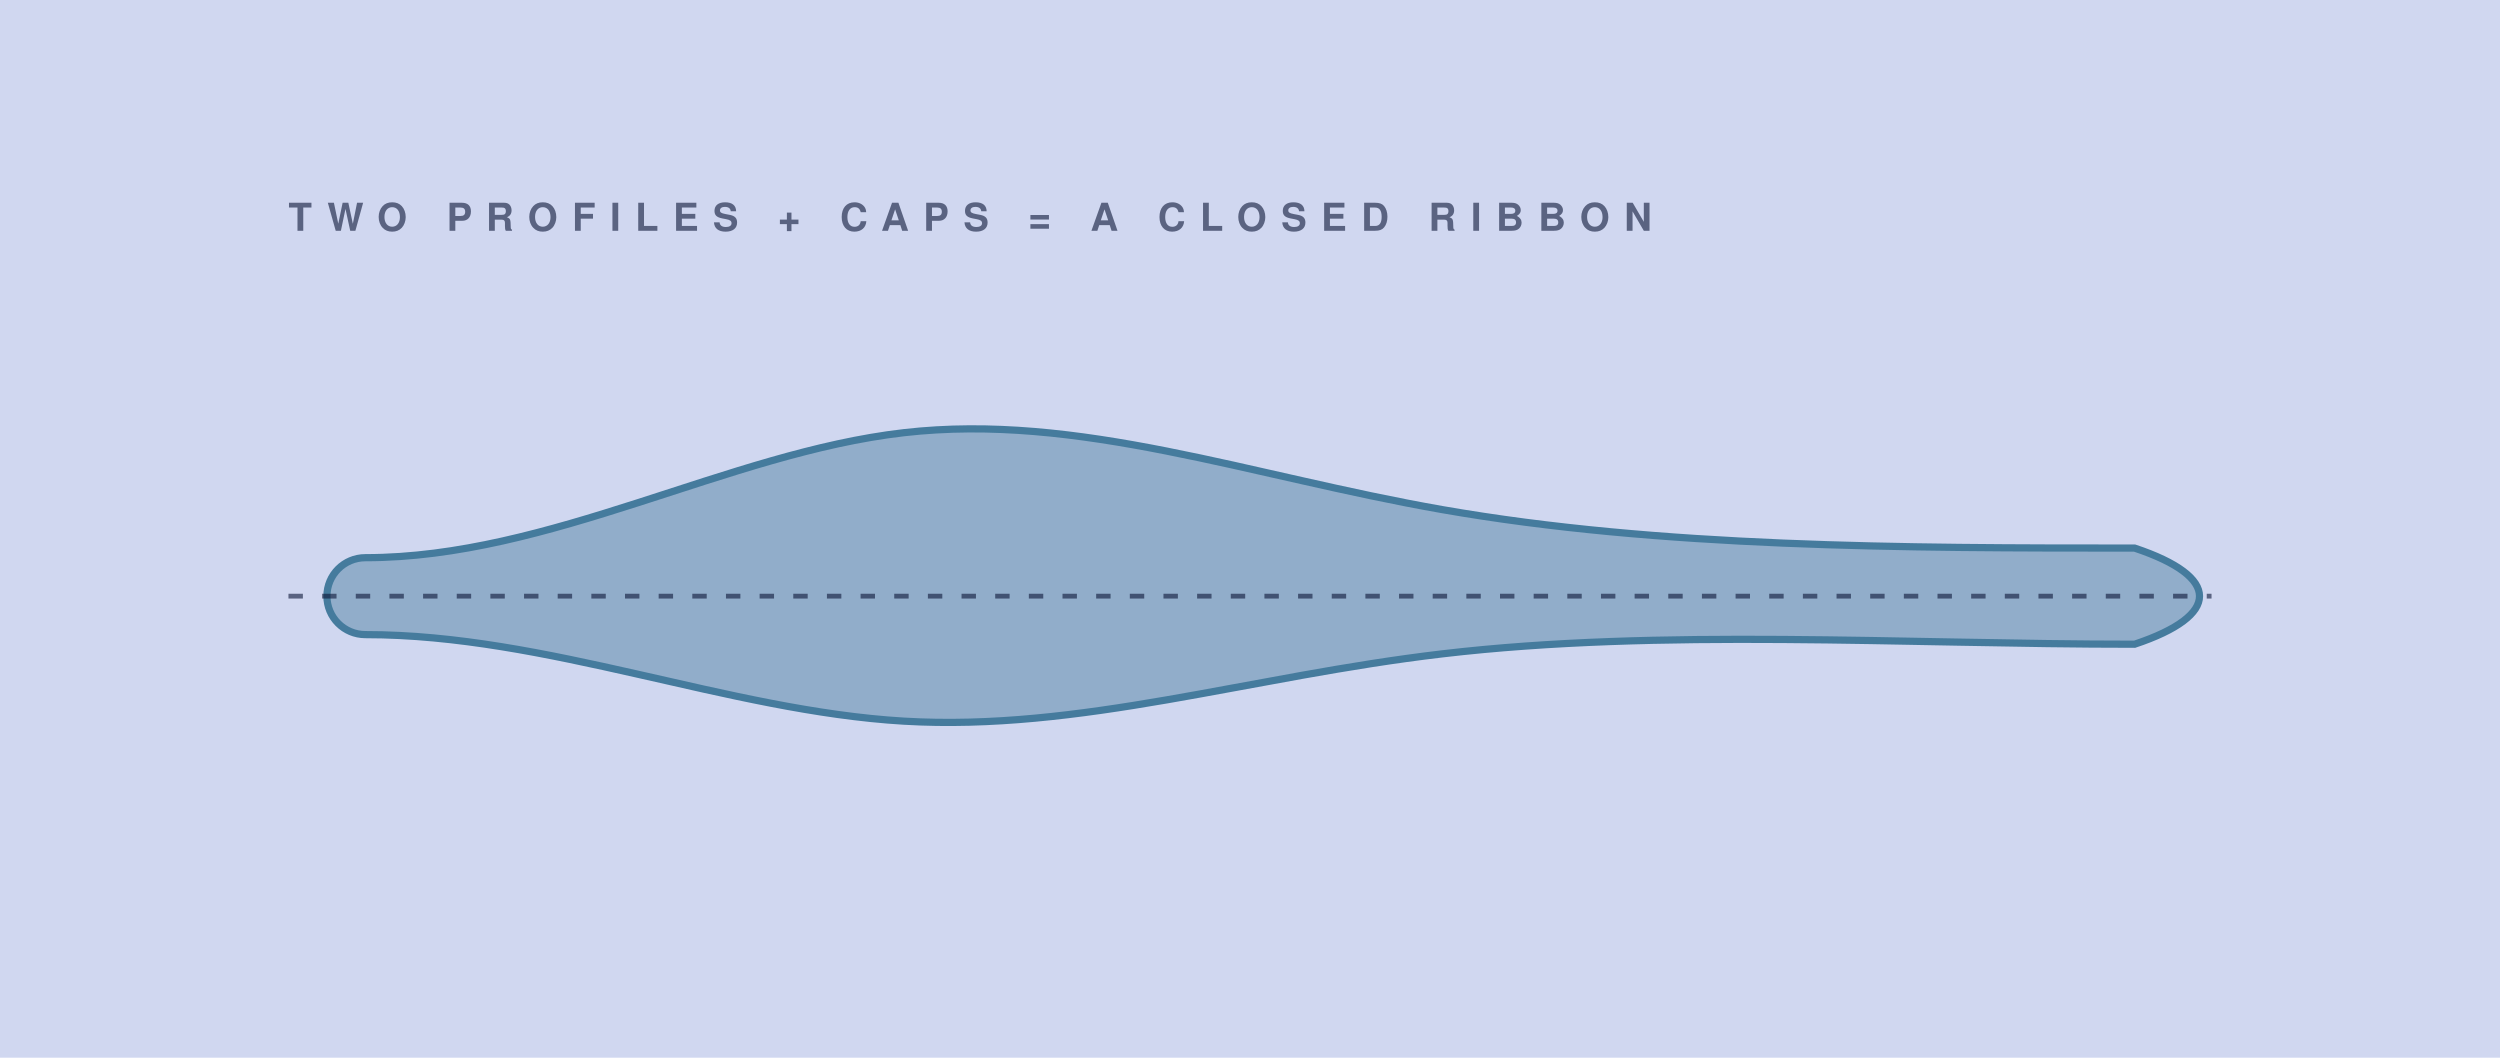
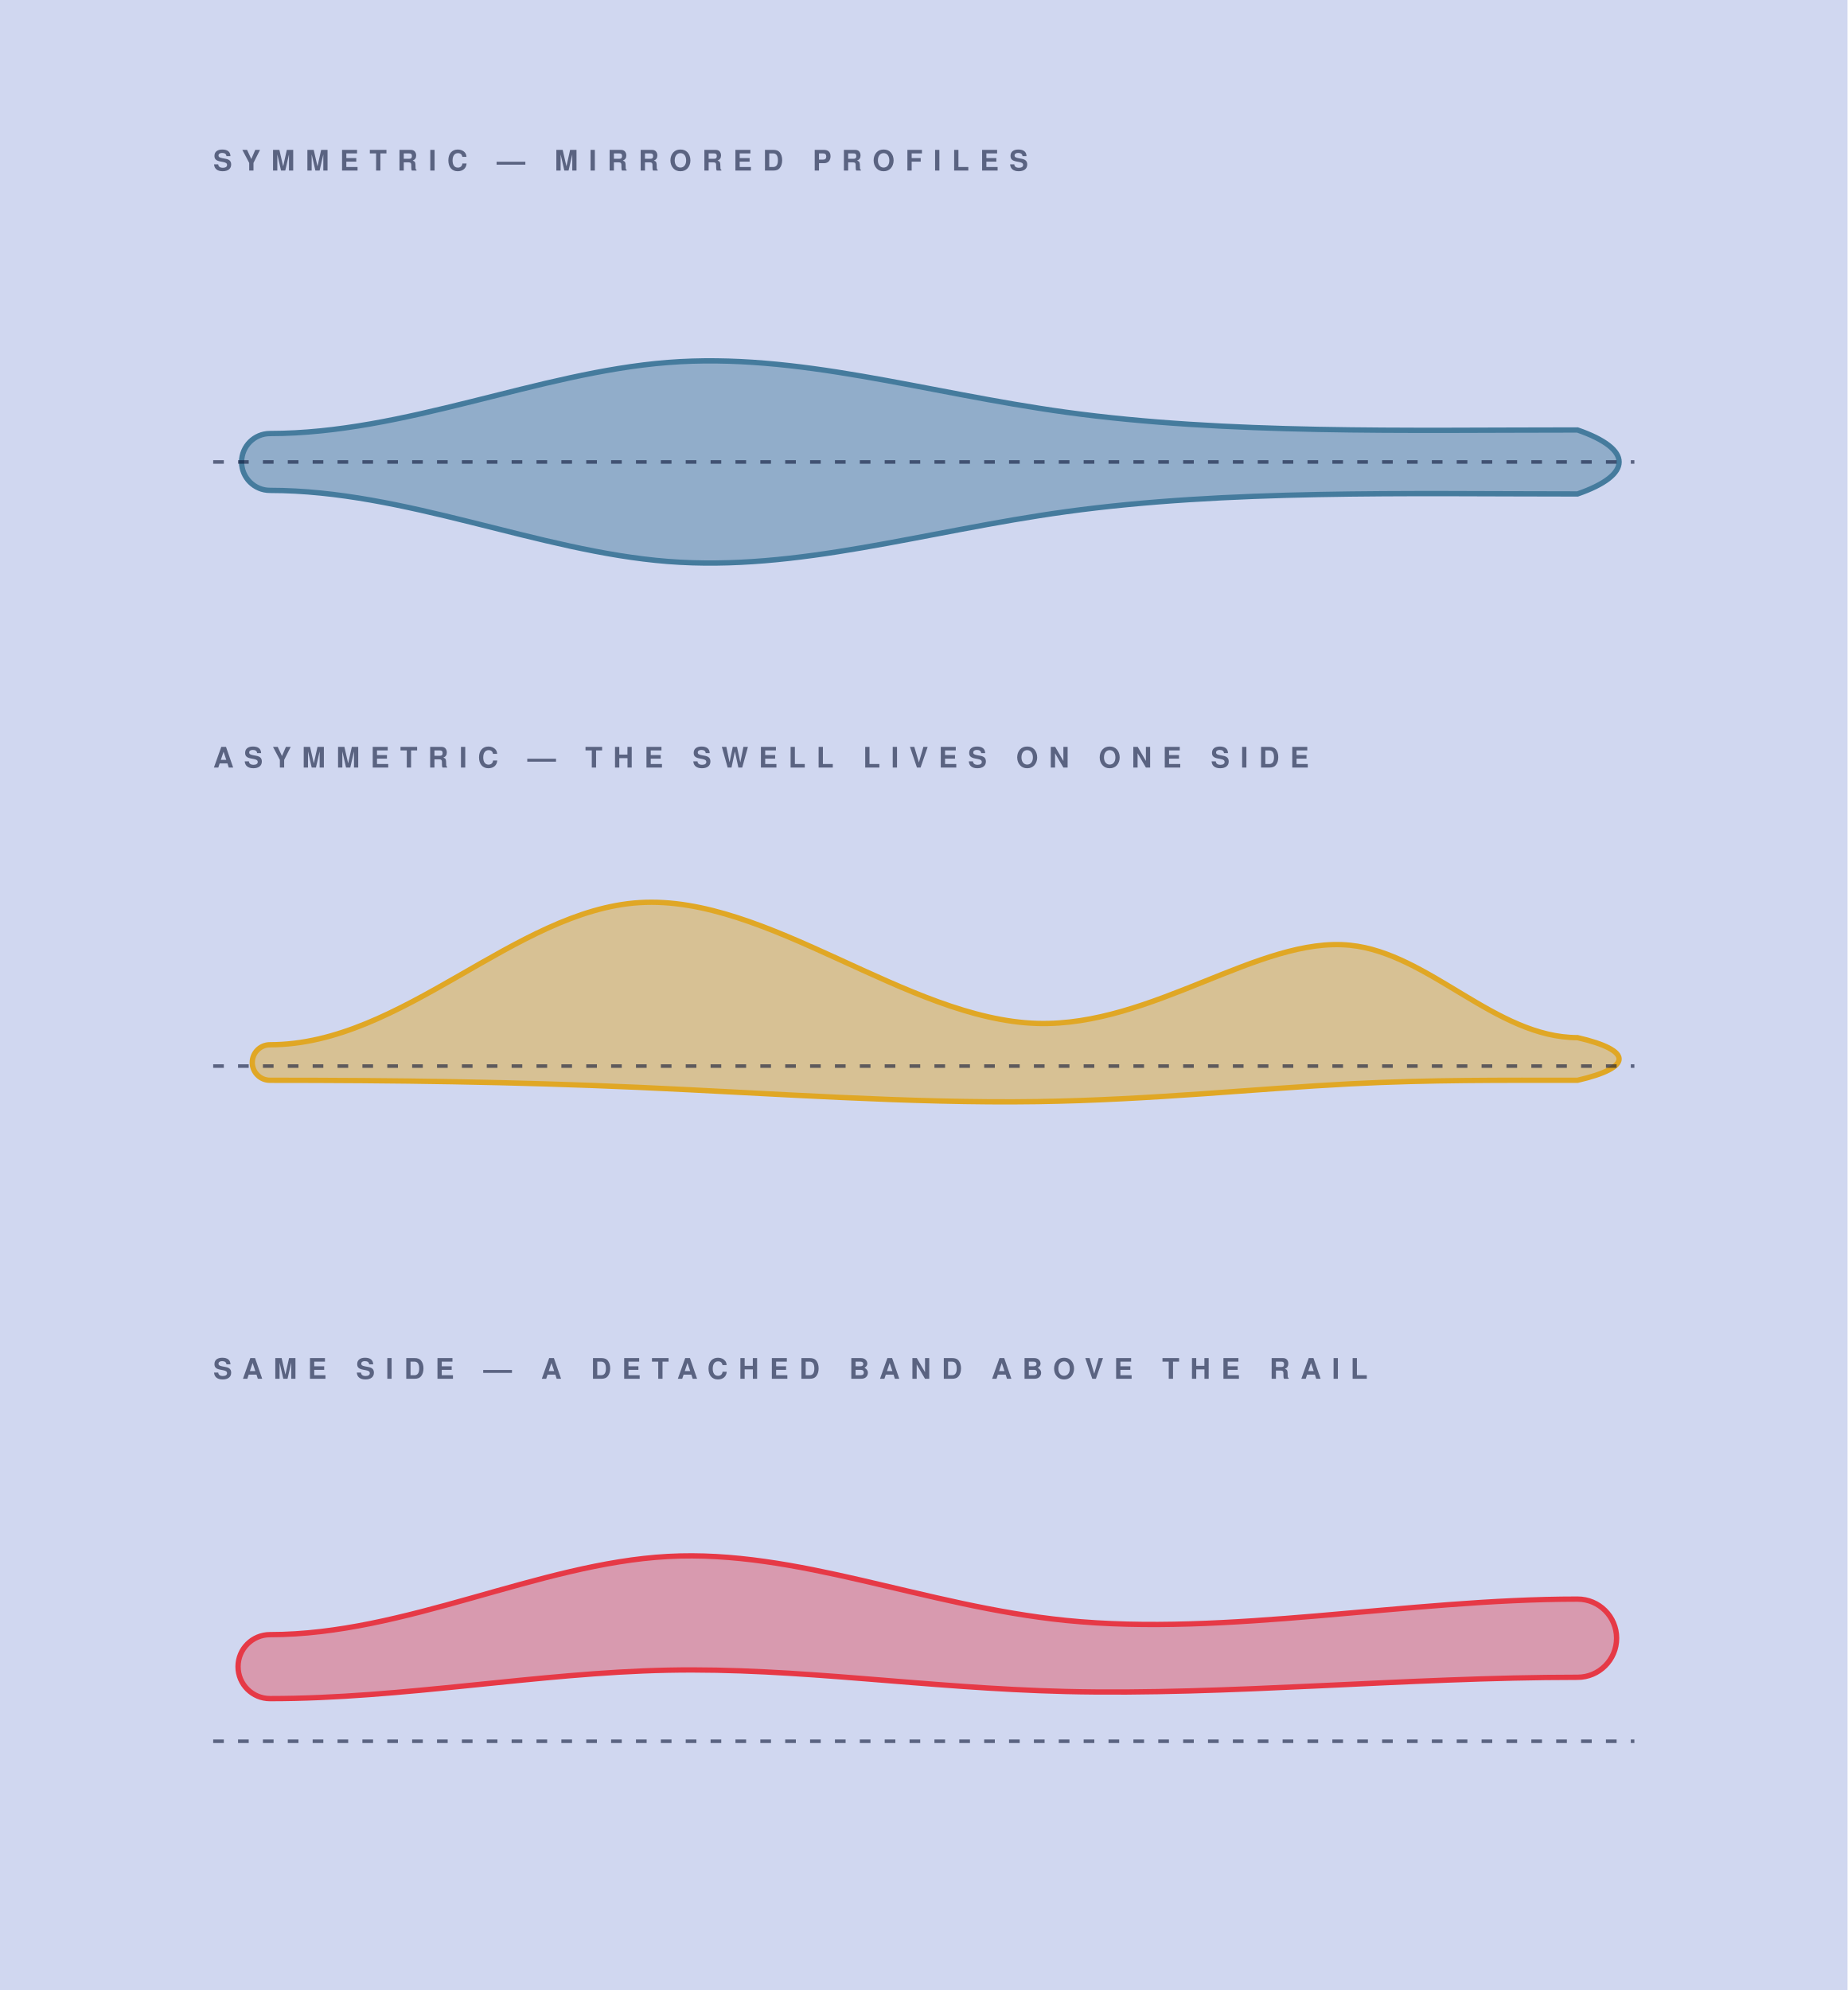
- <svg xmlns="http://www.w3.org/2000/svg" viewBox="0 0 520 220" width="520" height="220">
+ <svg xmlns="http://www.w3.org/2000/svg" viewBox="0 0 520 560" width="520" height="560">
  <style>
    @property --bg {
      syntax: "&lt;color&gt;";
      inherits: true;
      initial-value: #d0d7f0;
    }
    @property --ribbon-color {
      syntax: "&lt;color&gt;";
      inherits: true;
      initial-value: #457b9d;
    }
  </style>
-   <path data-layer-name="bg" id="bg" d="M 0 0 l 520 0 l 0 220 l -520 0 z" fill="var(--bg, #d0d7f0)" stroke="none" stroke-width="2" />
-   <path data-layer-name="ribbon" id="ribbon" d="M 76 116 c 38.326 0 75.446 -21.801 112 -26 c 36.26 -4.165 71.964 8.989 112 16 c 45.202 7.916 95.926 8 144 8 c 18 6 18 14 0 20 c -48.005 0 -98.845 -3.309 -144 2 c -39.975 4.7 -75.494 16.155 -112 14 c -36.598 -2.161 -74.188 -18 -112 -18 a 8 8 0 0 1 0 -16 z" fill="var(--ribbon-color, #457b9d)" stroke="var(--ribbon-color, #457b9d)" stroke-width="1.5" fill-opacity="0.45" />
-   <path data-layer-name="rail" id="rail" d="M 60 124 h 400" fill="none" stroke="rgba(13, 22, 56, 0.6)" stroke-width="1" stroke-dasharray="3 4" />
-   <text data-layer-name="eyebrow" id="eyebrow" x="60" y="48" font-family="Helvetica, Arial, sans-serif" font-size="8" font-weight="700" letter-spacing="3" fill="rgba(13, 22, 56, 0.6)">TWO PROFILES + CAPS = A CLOSED RIBBON</text>
+   <path data-layer-name="bg" id="bg" d="M 0 0 l 520 0 l 0 560 l -520 0 z" fill="var(--bg, #d0d7f0)" stroke="none" stroke-width="2" />
+   <path data-layer-name="ribbonSym" id="ribbonSym" d="M 76 122 c 37.924 0 75.405 -17.146 112 -20 c 36.45 -2.843 72.02 8.494 112 14 c 45.171 6.221 95.971 5 144 5 c 15.6 5.4 15.6 12.6 0 18 c -48.029 0 -98.829 -1.221 -144 5 c -39.98 5.506 -75.55 16.843 -112 14 c -36.595 -2.854 -74.076 -20 -112 -20 a 8 8 0 0 1 0 -16 z" fill="var(--ribbon-color, #457b9d)" stroke="var(--ribbon-color, #457b9d)" stroke-width="1.5" fill-opacity="0.45" />
+   <path data-layer-name="ribbonAsym" id="ribbonAsym" d="M 76 294 c 37.142 0 68.933 -37.816 104 -40 c 35.94 -2.239 75.322 32.952 112 34 c 32.289 0.923 62.483 -24.614 88 -22 c 22.268 2.281 40.973 26 64 26 c 15.6 3.6 15.6 8.4 0 12 c -21.336 0 -41.497 -0.157 -64 1 c -26.407 1.358 -56.039 4.527 -88 5 c -36.039 0.534 -75.038 -2.359 -112 -4 c -35.609 -1.581 -69.327 -2 -104 -2 a 5 5 0 0 1 0 -10 z" fill="#e0a725" stroke="#e0a725" stroke-width="1.5" fill-opacity="0.45" />
+   <path data-layer-name="ribbonBand" id="ribbonBand" d="M 76 460 c 38.047 0 75.465 -20.014 112 -22 c 36.422 -1.98 71.965 13.958 112 18 c 45.126 4.556 95.958 -6 144 -6 a 11 11 0 0 1 0 22 c -48.019 0 -98.827 5.091 -144 4 c -39.86 -0.963 -75.333 -6.739 -112 -6 c -36.688 0.739 -74.572 8 -112 8 a 9 9 0 0 1 0 -18 z" fill="#e63946" stroke="#e63946" stroke-width="1.5" fill-opacity="0.38" />
+   <path data-layer-name="rail" id="rail" d="M 60 130 h 400 M 60 300 h 400 M 60 490 h 400" fill="none" stroke="rgba(13, 22, 56, 0.6)" stroke-width="1" stroke-dasharray="3 4" />
+   <text data-layer-name="eyebrow" id="eyebrow" x="60" y="48" font-family="Helvetica, Arial, sans-serif" font-size="8" font-weight="700" letter-spacing="3" fill="rgba(13, 22, 56, 0.6)">SYMMETRIC — MIRRORED PROFILES</text>
+   <text data-layer-name="eyebrow" x="60" y="216" font-family="Helvetica, Arial, sans-serif" font-size="8" font-weight="700" letter-spacing="3" fill="rgba(13, 22, 56, 0.6)">ASYMMETRIC — THE SWELL LIVES ON ONE SIDE</text>
+   <text data-layer-name="eyebrow" x="60" y="388" font-family="Helvetica, Arial, sans-serif" font-size="8" font-weight="700" letter-spacing="3" fill="rgba(13, 22, 56, 0.6)">SAME SIDE — A DETACHED BAND ABOVE THE RAIL</text>
</svg>
